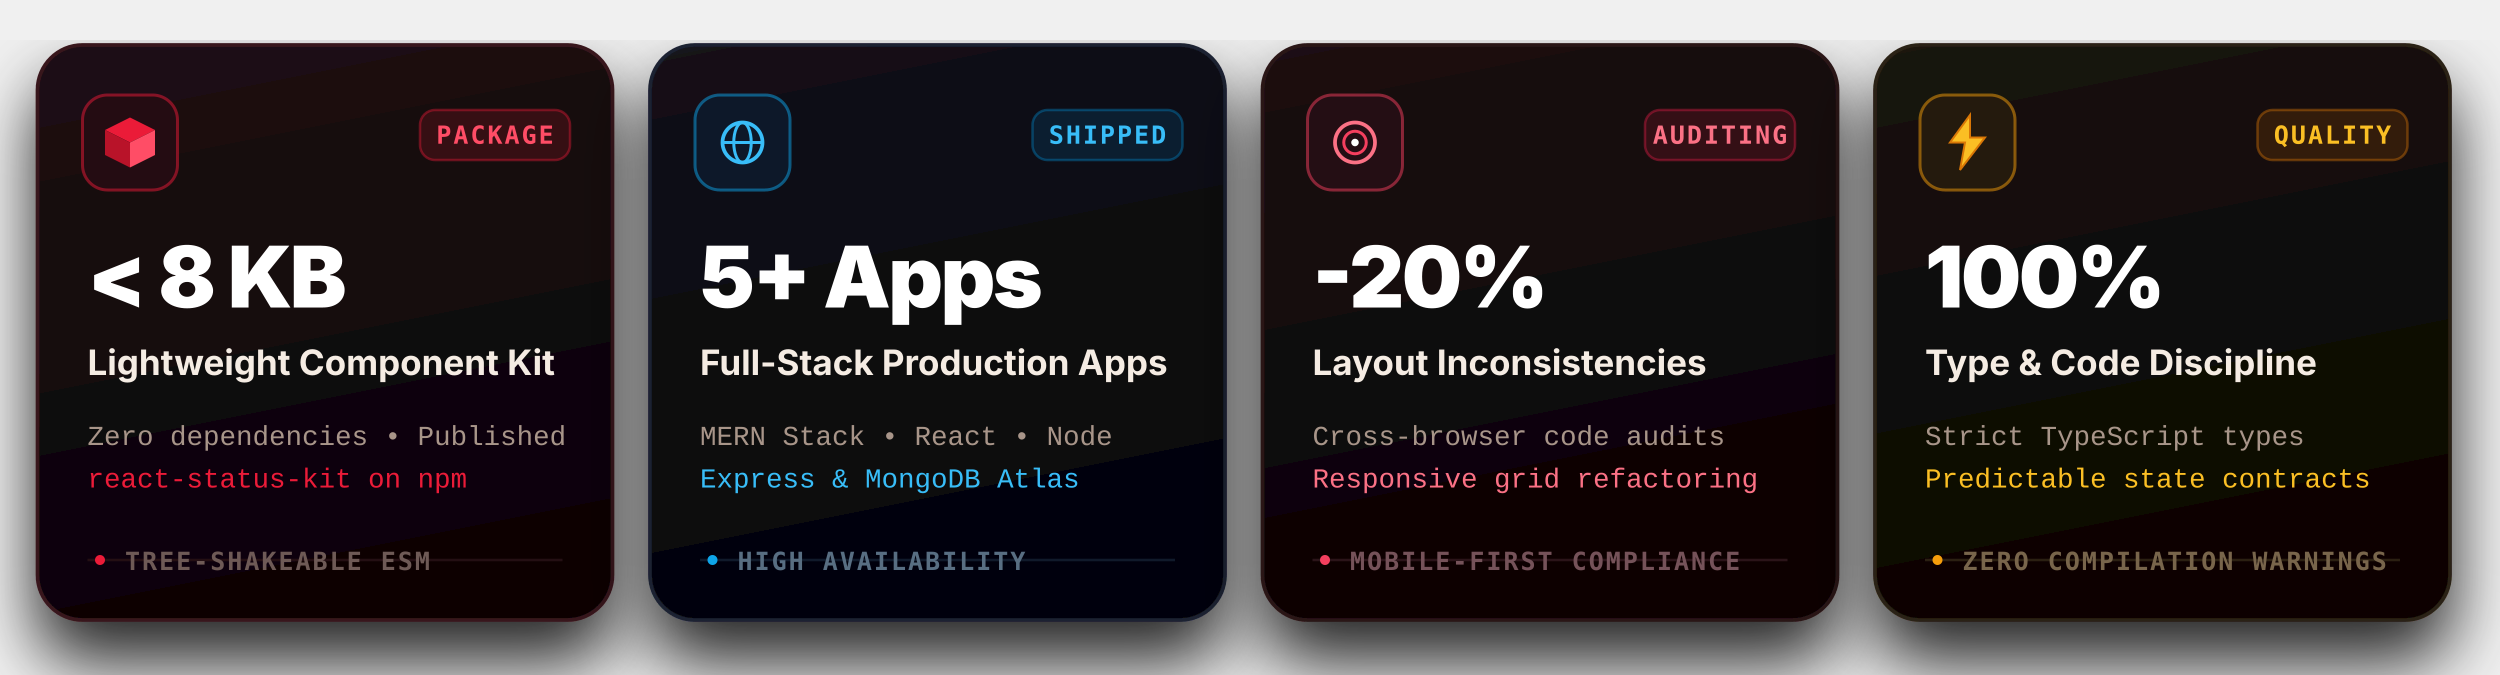
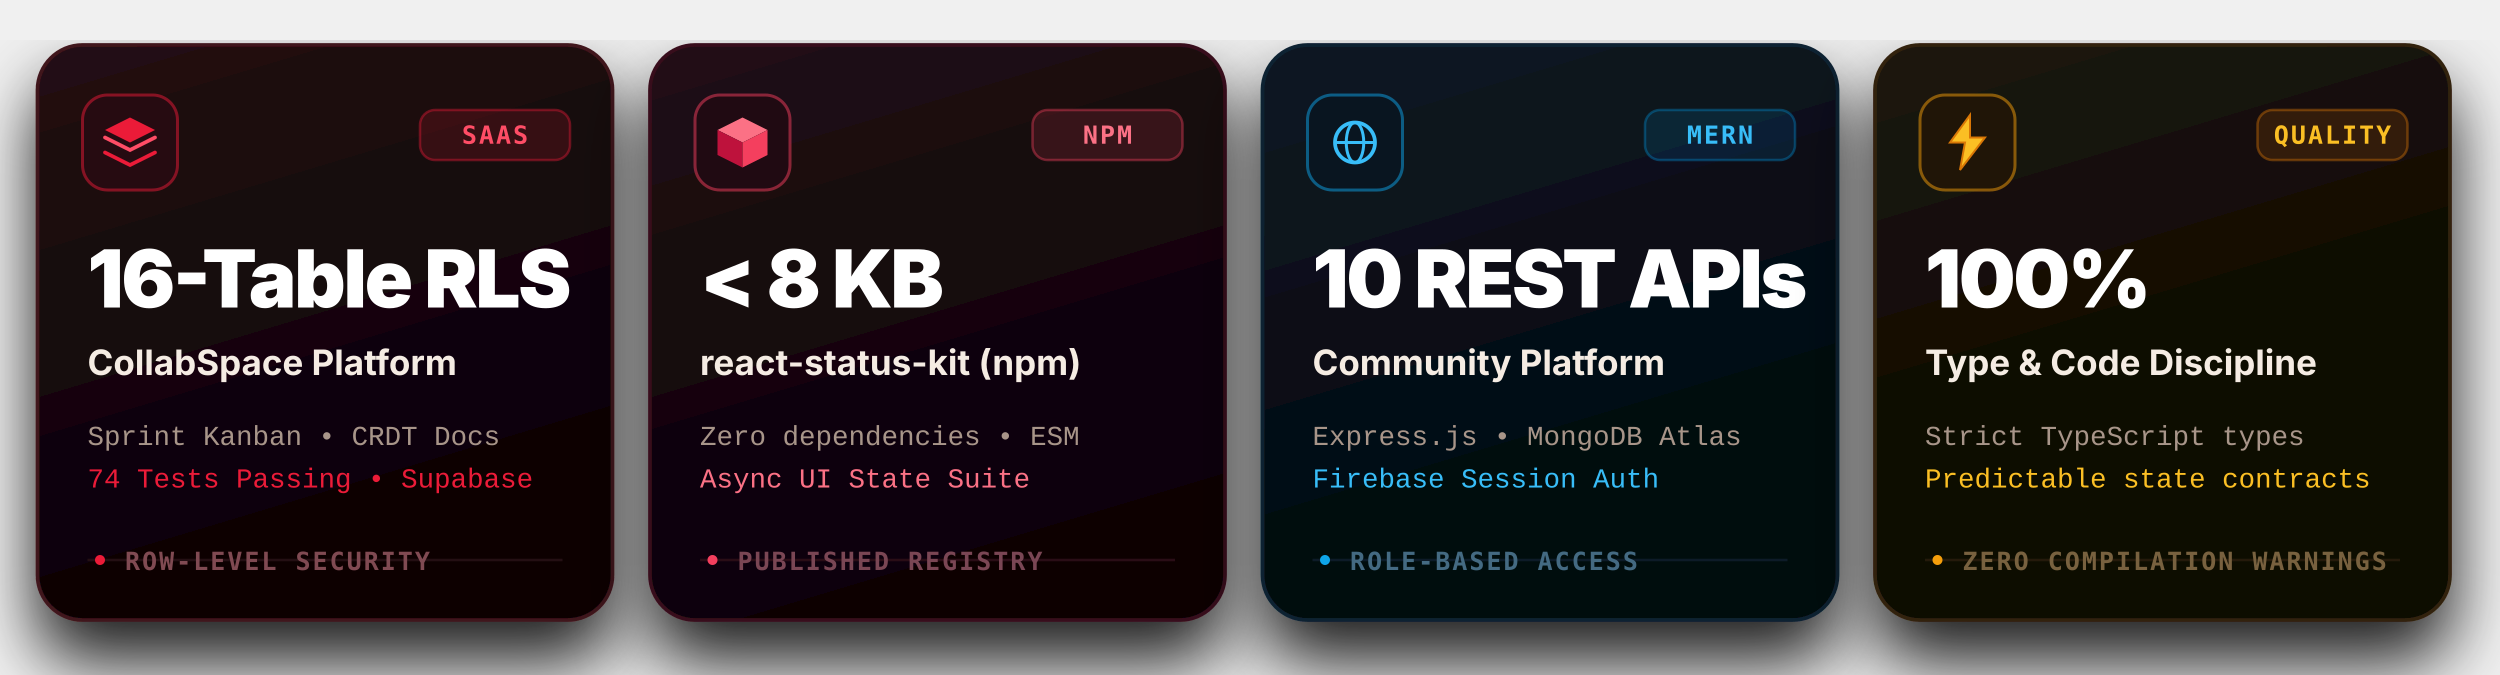
<svg xmlns="http://www.w3.org/2000/svg" viewBox="0 0 1000 270" width="100%" height="100%">
  <defs>
-     <linearGradient id="cardGrad1" x1="0" y1="0" x2="0.2" y2="1">
-       <stop offset="0%" stop-color="#1f0f14" />
-       <stop offset="50%" stop-color="#13080b" />
-       <stop offset="100%" stop-color="#0a0406" />
+     <linearGradient id="cardGrad1" x1="0" y1="0" x2="0.3" y2="1">
+       <stop offset="0%" stop-color="#240c13" />
+       <stop offset="50%" stop-color="#14070a" />
+       <stop offset="100%" stop-color="#0a0305" />
    </linearGradient>
-     <linearGradient id="cardGrad2" x1="0" y1="0" x2="0.2" y2="1">
-       <stop offset="0%" stop-color="#14121a" />
-       <stop offset="50%" stop-color="#0a0a10" />
-       <stop offset="100%" stop-color="#050508" />
+     <linearGradient id="cardGrad2" x1="0" y1="0" x2="0.3" y2="1">
+       <stop offset="0%" stop-color="#220e16" />
+       <stop offset="50%" stop-color="#14070c" />
+       <stop offset="100%" stop-color="#090306" />
    </linearGradient>
-     <linearGradient id="cardGrad3" x1="0" y1="0" x2="0.2" y2="1">
-       <stop offset="0%" stop-color="#1c1012" />
-       <stop offset="50%" stop-color="#11090a" />
-       <stop offset="100%" stop-color="#080304" />
+     <linearGradient id="cardGrad3" x1="0" y1="0" x2="0.3" y2="1">
+       <stop offset="0%" stop-color="#0c1824" />
+       <stop offset="50%" stop-color="#070f17" />
+       <stop offset="100%" stop-color="#04080c" />
    </linearGradient>
-     <linearGradient id="cardGrad4" x1="0" y1="0" x2="0.2" y2="1">
-       <stop offset="0%" stop-color="#1a140f" />
-       <stop offset="50%" stop-color="#0f0b08" />
-       <stop offset="100%" stop-color="#080503" />
+     <linearGradient id="cardGrad4" x1="0" y1="0" x2="0.3" y2="1">
+       <stop offset="0%" stop-color="#1c160a" />
+       <stop offset="50%" stop-color="#120e06" />
+       <stop offset="100%" stop-color="#0a0703" />
    </linearGradient>
-     <linearGradient id="rimRed" x1="0" y1="0" x2="1" y2="0">
-       <stop offset="0%" stop-color="#ff3355" stop-opacity="0.9" />
-       <stop offset="50%" stop-color="#eb1b38" stop-opacity="0.4" />
+     <linearGradient id="rimCrimson" x1="0" y1="0" x2="1" y2="0">
+       <stop offset="0%" stop-color="#ff2647" stop-opacity="0.95" />
+       <stop offset="50%" stop-color="#eb1b38" stop-opacity="0.5" />
      <stop offset="100%" stop-color="#800b1a" stop-opacity="0.1" />
    </linearGradient>
+     <linearGradient id="rimRose" x1="0" y1="0" x2="1" y2="0">
+       <stop offset="0%" stop-color="#fb7185" stop-opacity="0.95" />
+       <stop offset="50%" stop-color="#e11d48" stop-opacity="0.5" />
+       <stop offset="100%" stop-color="#881337" stop-opacity="0.1" />
+     </linearGradient>
    <linearGradient id="rimCyan" x1="0" y1="0" x2="1" y2="0">
-       <stop offset="0%" stop-color="#38bdf8" stop-opacity="0.9" />
-       <stop offset="50%" stop-color="#0284c7" stop-opacity="0.4" />
+       <stop offset="0%" stop-color="#38bdf8" stop-opacity="0.95" />
+       <stop offset="50%" stop-color="#0284c7" stop-opacity="0.5" />
      <stop offset="100%" stop-color="#0369a1" stop-opacity="0.1" />
    </linearGradient>
-     <linearGradient id="rimRose" x1="0" y1="0" x2="1" y2="0">
-       <stop offset="0%" stop-color="#fb7185" stop-opacity="0.9" />
-       <stop offset="50%" stop-color="#e11d48" stop-opacity="0.4" />
-       <stop offset="100%" stop-color="#881337" stop-opacity="0.1" />
-     </linearGradient>
    <linearGradient id="rimAmber" x1="0" y1="0" x2="1" y2="0">
-       <stop offset="0%" stop-color="#fbbf24" stop-opacity="0.9" />
-       <stop offset="50%" stop-color="#d97706" stop-opacity="0.4" />
+       <stop offset="0%" stop-color="#fbbf24" stop-opacity="0.95" />
+       <stop offset="50%" stop-color="#d97706" stop-opacity="0.5" />
      <stop offset="100%" stop-color="#78350f" stop-opacity="0.1" />
    </linearGradient>
-     <radialGradient id="glowRed" cx="50%" cy="50%" r="50%">
-       <stop offset="0%" stop-color="#eb1b38" stop-opacity="0.35" />
+     <radialGradient id="glowCrimson" cx="50%" cy="50%" r="50%">
+       <stop offset="0%" stop-color="#eb1b38" stop-opacity="0.32" />
      <stop offset="100%" stop-color="#eb1b38" stop-opacity="0" />
    </radialGradient>
+     <radialGradient id="glowRose" cx="50%" cy="50%" r="50%">
+       <stop offset="0%" stop-color="#e11d48" stop-opacity="0.30" />
+       <stop offset="100%" stop-color="#e11d48" stop-opacity="0" />
+     </radialGradient>
    <radialGradient id="glowCyan" cx="50%" cy="50%" r="50%">
-       <stop offset="0%" stop-color="#0284c7" stop-opacity="0.3" />
+       <stop offset="0%" stop-color="#0284c7" stop-opacity="0.28" />
      <stop offset="100%" stop-color="#0284c7" stop-opacity="0" />
    </radialGradient>
-     <radialGradient id="glowRose" cx="50%" cy="50%" r="50%">
-       <stop offset="0%" stop-color="#e11d48" stop-opacity="0.3" />
-       <stop offset="100%" stop-color="#e11d48" stop-opacity="0" />
-     </radialGradient>
    <radialGradient id="glowAmber" cx="50%" cy="50%" r="50%">
-       <stop offset="0%" stop-color="#d97706" stop-opacity="0.3" />
+       <stop offset="0%" stop-color="#d97706" stop-opacity="0.28" />
      <stop offset="100%" stop-color="#d97706" stop-opacity="0" />
    </radialGradient>
    <filter id="cardShadow" x="-15%" y="-15%" width="130%" height="140%">
-       <feDropShadow dx="0" dy="16" stdDeviation="14" flood-color="#000000" flood-opacity="0.85" />
+       <feDropShadow dx="0" dy="16" stdDeviation="14" flood-color="#000000" flood-opacity="0.88" />
    </filter>
  </defs>
  <style>
-     .card-wrap {
-       transform-origin: center;
-       transition: transform 0.3s ease;
-     }
    @keyframes float1 {
      0%, 100% { transform: translateY(0px); }
      50% { transform: translateY(-7px); }
    }
    @keyframes float2 {
      0%, 100% { transform: translateY(-5px); }
      50% { transform: translateY(2px); }
    }
    @keyframes float3 {
      0%, 100% { transform: translateY(1px); }
      50% { transform: translateY(-6px); }
    }
    @keyframes float4 {
      0%, 100% { transform: translateY(-4px); }
      50% { transform: translateY(3px); }
    }
    .f-1 { animation: float1 4.8s ease-in-out infinite; }
    .f-2 { animation: float2 5.2s ease-in-out infinite 0.6s; }
    .f-3 { animation: float3 4.6s ease-in-out infinite 1.2s; }
    .f-4 { animation: float4 5.0s ease-in-out infinite 1.8s; }
    .title-txt { font-family: -apple-system, BlinkMacSystemFont, 'Segoe UI', 'Inter', sans-serif; font-weight: 900; }
    .sub-txt { font-family: -apple-system, BlinkMacSystemFont, 'Segoe UI', 'Inter', sans-serif; font-weight: 700; }
    .body-txt { font-family: 'JetBrains Mono', 'Fira Code', 'Courier New', monospace; font-weight: 500; }
    .badge-txt { font-family: 'JetBrains Mono', monospace; font-weight: 700; font-size: 10px; letter-spacing: 0.08em; }
  </style>
-   <g class="card-wrap f-1" transform="translate(15, 18)">
-     <circle cx="115" cy="115" r="95" fill="url(#glowRed)" />
-     <rect x="0" y="0" width="230" height="230" rx="18" fill="url(#cardGrad1)" stroke="#38151c" stroke-width="1.5" filter="url(#cardShadow)" />
-     <path d="M 18 0 L 212 0" stroke="url(#rimRed)" stroke-width="2.5" stroke-linecap="round" />
-     <g transform="translate(18, 20)">
-       <rect x="0" y="0" width="38" height="38" rx="10" fill="#240c12" stroke="#eb1b38" stroke-opacity="0.5" stroke-width="1.2" />
-       <path d="M 19 9 L 29 14 L 19 19 L 9 14 Z" fill="#eb1b38" />
-       <path d="M 9 14 L 19 19 L 19 29 L 9 24 Z" fill="#b91329" />
-       <path d="M 29 14 L 19 19 L 19 29 L 29 24 Z" fill="#ff4d66" />
-       <rect x="135" y="6" width="60" height="20" rx="6" fill="#eb1b38" fill-opacity="0.15" stroke="#eb1b38" stroke-opacity="0.4" stroke-width="1" />
-       <text x="165" y="19.5" text-anchor="middle" fill="#ff4d66" class="badge-txt">PACKAGE</text>
+   <g transform="translate(15, 18)">
+     <g class="f-1">
+       <circle cx="115" cy="115" r="95" fill="url(#glowCrimson)" />
+       <rect x="0" y="0" width="230" height="230" rx="18" fill="url(#cardGrad1)" stroke="#3f131a" stroke-width="1.5" filter="url(#cardShadow)" />
+       <path d="M 18 0 L 212 0" stroke="url(#rimCrimson)" stroke-width="2.5" stroke-linecap="round" />
+       <g transform="translate(18, 20)">
+         <rect x="0" y="0" width="38" height="38" rx="10" fill="#260b11" stroke="#eb1b38" stroke-opacity="0.5" stroke-width="1.2" />
+         <path d="M 19 9 L 29 14 L 19 19 L 9 14 Z" fill="#eb1b38" />
+         <path d="M 9 17 L 19 22 L 29 17" fill="none" stroke="#ff4d66" stroke-width="1.5" stroke-linecap="round" />
+         <path d="M 9 23 L 19 28 L 29 23" fill="none" stroke="#eb1b38" stroke-width="1.5" stroke-linecap="round" />
+         <rect x="135" y="6" width="60" height="20" rx="6" fill="#eb1b38" fill-opacity="0.15" stroke="#eb1b38" stroke-opacity="0.4" stroke-width="1" />
+         <text x="165" y="19.5" text-anchor="middle" fill="#ff4d66" class="badge-txt">SAAS</text>
+       </g>
+       <text x="20" y="105" fill="#ffffff" class="title-txt" font-size="32" letter-spacing="-0.03em">16-Table RLS</text>
+       <text x="20" y="132" fill="#f5ece3" class="sub-txt" font-size="14">CollabSpace Platform</text>
+       <text x="20" y="160" fill="#a89589" class="body-txt" font-size="11">Sprint Kanban • CRDT Docs</text>
+       <text x="20" y="177" fill="#eb1b38" class="body-txt" font-size="11" font-weight="700">74 Tests Passing • Supabase</text>
+       <line x1="20" y1="206" x2="210" y2="206" stroke="#240f13" stroke-width="1" />
+       <circle cx="25" cy="206" r="2" fill="#eb1b38" />
+       <text x="35" y="210" fill="#804a52" class="badge-txt" font-size="9">ROW-LEVEL SECURITY</text>
    </g>
-     <text x="20" y="105" fill="#ffffff" class="title-txt" font-size="34" letter-spacing="-0.03em">&lt; 8 KB</text>
-     <text x="20" y="132" fill="#f5ece3" class="sub-txt" font-size="14">Lightweight Component Kit</text>
-     <text x="20" y="160" fill="#a89589" class="body-txt" font-size="11">Zero dependencies • Published</text>
-     <text x="20" y="177" fill="#eb1b38" class="body-txt" font-size="11" font-weight="700">react-status-kit on npm</text>
-     <line x1="20" y1="206" x2="210" y2="206" stroke="#240f13" stroke-width="1" />
-     <circle cx="25" cy="206" r="2" fill="#eb1b38" />
-     <text x="35" y="210" fill="#6e5a56" class="badge-txt" font-size="9">TREE-SHAKEABLE ESM</text>
  </g>
-   <g class="card-wrap f-2" transform="translate(260, 18)">
-     <circle cx="115" cy="115" r="95" fill="url(#glowCyan)" />
-     <rect x="0" y="0" width="230" height="230" rx="18" fill="url(#cardGrad2)" stroke="#1a2030" stroke-width="1.5" filter="url(#cardShadow)" />
-     <path d="M 18 0 L 212 0" stroke="url(#rimCyan)" stroke-width="2.5" stroke-linecap="round" />
-     <g transform="translate(18, 20)">
-       <rect x="0" y="0" width="38" height="38" rx="10" fill="#0d1829" stroke="#0ea5e9" stroke-opacity="0.5" stroke-width="1.2" />
-       <circle cx="19" cy="19" r="8" fill="none" stroke="#38bdf8" stroke-width="1.5" />
-       <ellipse cx="19" cy="19" rx="3.5" ry="8" fill="none" stroke="#38bdf8" stroke-width="1.2" />
-       <line x1="11" y1="19" x2="27" y2="19" stroke="#38bdf8" stroke-width="1.2" />
-       <rect x="135" y="6" width="60" height="20" rx="6" fill="#0284c7" fill-opacity="0.15" stroke="#0284c7" stroke-opacity="0.4" stroke-width="1" />
-       <text x="165" y="19.5" text-anchor="middle" fill="#38bdf8" class="badge-txt">SHIPPED</text>
+   <g transform="translate(260, 18)">
+     <g class="f-2">
+       <circle cx="115" cy="115" r="95" fill="url(#glowRose)" />
+       <rect x="0" y="0" width="230" height="230" rx="18" fill="url(#cardGrad2)" stroke="#38101a" stroke-width="1.5" filter="url(#cardShadow)" />
+       <path d="M 18 0 L 212 0" stroke="url(#rimRose)" stroke-width="2.5" stroke-linecap="round" />
+       <g transform="translate(18, 20)">
+         <rect x="0" y="0" width="38" height="38" rx="10" fill="#200a12" stroke="#f43f5e" stroke-opacity="0.5" stroke-width="1.2" />
+         <path d="M 19 9 L 29 14 L 19 19 L 9 14 Z" fill="#fb7185" />
+         <path d="M 9 14 L 19 19 L 19 29 L 9 24 Z" fill="#be123c" />
+         <path d="M 29 14 L 19 19 L 19 29 L 29 24 Z" fill="#f43f5e" />
+         <rect x="135" y="6" width="60" height="20" rx="6" fill="#f43f5e" fill-opacity="0.15" stroke="#f43f5e" stroke-opacity="0.4" stroke-width="1" />
+         <text x="165" y="19.5" text-anchor="middle" fill="#fb7185" class="badge-txt">NPM</text>
+       </g>
+       <text x="20" y="105" fill="#ffffff" class="title-txt" font-size="32" letter-spacing="-0.03em">&lt; 8 KB</text>
+       <text x="20" y="132" fill="#f5ece3" class="sub-txt" font-size="14">react-status-kit (npm)</text>
+       <text x="20" y="160" fill="#a89589" class="body-txt" font-size="11">Zero dependencies • ESM</text>
+       <text x="20" y="177" fill="#fb7185" class="body-txt" font-size="11" font-weight="700">Async UI State Suite</text>
+       <line x1="20" y1="206" x2="210" y2="206" stroke="#2a0d16" stroke-width="1" />
+       <circle cx="25" cy="206" r="2" fill="#f43f5e" />
+       <text x="35" y="210" fill="#7a4654" class="badge-txt" font-size="9">PUBLISHED REGISTRY</text>
    </g>
-     <text x="20" y="105" fill="#ffffff" class="title-txt" font-size="34" letter-spacing="-0.03em">5+ Apps</text>
-     <text x="20" y="132" fill="#f5ece3" class="sub-txt" font-size="14">Full-Stack Production Apps</text>
-     <text x="20" y="160" fill="#a89589" class="body-txt" font-size="11">MERN Stack • React • Node</text>
-     <text x="20" y="177" fill="#38bdf8" class="body-txt" font-size="11" font-weight="700">Express &amp; MongoDB Atlas</text>
-     <line x1="20" y1="206" x2="210" y2="206" stroke="#101a2b" stroke-width="1" />
-     <circle cx="25" cy="206" r="2" fill="#0ea5e9" />
-     <text x="35" y="210" fill="#586e82" class="badge-txt" font-size="9">HIGH AVAILABILITY</text>
  </g>
-   <g class="card-wrap f-3" transform="translate(505, 18)">
-     <circle cx="115" cy="115" r="95" fill="url(#glowRose)" />
-     <rect x="0" y="0" width="230" height="230" rx="18" fill="url(#cardGrad3)" stroke="#2b1419" stroke-width="1.5" filter="url(#cardShadow)" />
-     <path d="M 18 0 L 212 0" stroke="url(#rimRose)" stroke-width="2.5" stroke-linecap="round" />
-     <g transform="translate(18, 20)">
-       <rect x="0" y="0" width="38" height="38" rx="10" fill="#240e14" stroke="#f43f5e" stroke-opacity="0.5" stroke-width="1.2" />
-       <circle cx="19" cy="19" r="8" fill="none" stroke="#fb7185" stroke-width="1.5" />
-       <circle cx="19" cy="19" r="4.5" fill="none" stroke="#f43f5e" stroke-width="1.2" />
-       <circle cx="19" cy="19" r="1.5" fill="#ffffff" />
-       <rect x="135" y="6" width="60" height="20" rx="6" fill="#e11d48" fill-opacity="0.15" stroke="#e11d48" stroke-opacity="0.4" stroke-width="1" />
-       <text x="165" y="19.5" text-anchor="middle" fill="#fb7185" class="badge-txt">AUDITING</text>
+   <g transform="translate(505, 18)">
+     <g class="f-3">
+       <circle cx="115" cy="115" r="95" fill="url(#glowCyan)" />
+       <rect x="0" y="0" width="230" height="230" rx="18" fill="url(#cardGrad3)" stroke="#112433" stroke-width="1.5" filter="url(#cardShadow)" />
+       <path d="M 18 0 L 212 0" stroke="url(#rimCyan)" stroke-width="2.5" stroke-linecap="round" />
+       <g transform="translate(18, 20)">
+         <rect x="0" y="0" width="38" height="38" rx="10" fill="#091520" stroke="#0ea5e9" stroke-opacity="0.5" stroke-width="1.2" />
+         <circle cx="19" cy="19" r="8" fill="none" stroke="#38bdf8" stroke-width="1.5" />
+         <ellipse cx="19" cy="19" rx="3.5" ry="8" fill="none" stroke="#38bdf8" stroke-width="1.2" />
+         <line x1="11" y1="19" x2="27" y2="19" stroke="#38bdf8" stroke-width="1.2" />
+         <rect x="135" y="6" width="60" height="20" rx="6" fill="#0284c7" fill-opacity="0.15" stroke="#0284c7" stroke-opacity="0.4" stroke-width="1" />
+         <text x="165" y="19.5" text-anchor="middle" fill="#38bdf8" class="badge-txt">MERN</text>
+       </g>
+       <text x="20" y="105" fill="#ffffff" class="title-txt" font-size="32" letter-spacing="-0.03em">10 REST APIs</text>
+       <text x="20" y="132" fill="#f5ece3" class="sub-txt" font-size="14">Community Platform</text>
+       <text x="20" y="160" fill="#a89589" class="body-txt" font-size="11">Express.js • MongoDB Atlas</text>
+       <text x="20" y="177" fill="#38bdf8" class="body-txt" font-size="11" font-weight="700">Firebase Session Auth</text>
+       <line x1="20" y1="206" x2="210" y2="206" stroke="#0d1b28" stroke-width="1" />
+       <circle cx="25" cy="206" r="2" fill="#0ea5e9" />
+       <text x="35" y="210" fill="#446a82" class="badge-txt" font-size="9">ROLE-BASED ACCESS</text>
    </g>
-     <text x="20" y="105" fill="#ffffff" class="title-txt" font-size="34" letter-spacing="-0.03em">-20%</text>
-     <text x="20" y="132" fill="#f5ece3" class="sub-txt" font-size="14">Layout Inconsistencies</text>
-     <text x="20" y="160" fill="#a89589" class="body-txt" font-size="11">Cross-browser code audits</text>
-     <text x="20" y="177" fill="#fb7185" class="body-txt" font-size="11" font-weight="700">Responsive grid refactoring</text>
-     <line x1="20" y1="206" x2="210" y2="206" stroke="#2b1419" stroke-width="1" />
-     <circle cx="25" cy="206" r="2" fill="#f43f5e" />
-     <text x="35" y="210" fill="#755259" class="badge-txt" font-size="9">MOBILE-FIRST COMPLIANCE</text>
  </g>
-   <g class="card-wrap f-4" transform="translate(750, 18)">
-     <circle cx="115" cy="115" r="95" fill="url(#glowAmber)" />
-     <rect x="0" y="0" width="230" height="230" rx="18" fill="url(#cardGrad4)" stroke="#2b2012" stroke-width="1.5" filter="url(#cardShadow)" />
-     <path d="M 18 0 L 212 0" stroke="url(#rimAmber)" stroke-width="2.5" stroke-linecap="round" />
-     <g transform="translate(18, 20)">
-       <rect x="0" y="0" width="38" height="38" rx="10" fill="#241a0d" stroke="#f59e0b" stroke-opacity="0.5" stroke-width="1.2" />
-       <path d="M 20 8 L 12 19 L 18 19 L 16 30 L 26 17 L 20 17 Z" fill="#fbbf24" stroke="#d97706" stroke-width="0.8" />
-       <rect x="135" y="6" width="60" height="20" rx="6" fill="#d97706" fill-opacity="0.15" stroke="#d97706" stroke-opacity="0.4" stroke-width="1" />
-       <text x="165" y="19.5" text-anchor="middle" fill="#fbbf24" class="badge-txt">QUALITY</text>
+   <g transform="translate(750, 18)">
+     <g class="f-4">
+       <circle cx="115" cy="115" r="95" fill="url(#glowAmber)" />
+       <rect x="0" y="0" width="230" height="230" rx="18" fill="url(#cardGrad4)" stroke="#31220f" stroke-width="1.5" filter="url(#cardShadow)" />
+       <path d="M 18 0 L 212 0" stroke="url(#rimAmber)" stroke-width="2.5" stroke-linecap="round" />
+       <g transform="translate(18, 20)">
+         <rect x="0" y="0" width="38" height="38" rx="10" fill="#201507" stroke="#f59e0b" stroke-opacity="0.5" stroke-width="1.2" />
+         <path d="M 20 8 L 12 19 L 18 19 L 16 30 L 26 17 L 20 17 Z" fill="#fbbf24" stroke="#d97706" stroke-width="0.8" />
+         <rect x="135" y="6" width="60" height="20" rx="6" fill="#d97706" fill-opacity="0.15" stroke="#d97706" stroke-opacity="0.4" stroke-width="1" />
+         <text x="165" y="19.5" text-anchor="middle" fill="#fbbf24" class="badge-txt">QUALITY</text>
+       </g>
+       <text x="20" y="105" fill="#ffffff" class="title-txt" font-size="32" letter-spacing="-0.03em">100%</text>
+       <text x="20" y="132" fill="#f5ece3" class="sub-txt" font-size="14">Type &amp; Code Discipline</text>
+       <text x="20" y="160" fill="#a89589" class="body-txt" font-size="11">Strict TypeScript types</text>
+       <text x="20" y="177" fill="#fbbf24" class="body-txt" font-size="11" font-weight="700">Predictable state contracts</text>
+       <line x1="20" y1="206" x2="210" y2="206" stroke="#251a0b" stroke-width="1" />
+       <circle cx="25" cy="206" r="2" fill="#f59e0b" />
+       <text x="35" y="210" fill="#78613f" class="badge-txt" font-size="9">ZERO COMPILATION WARNINGS</text>
    </g>
-     <text x="20" y="105" fill="#ffffff" class="title-txt" font-size="34" letter-spacing="-0.03em">100%</text>
-     <text x="20" y="132" fill="#f5ece3" class="sub-txt" font-size="14">Type &amp; Code Discipline</text>
-     <text x="20" y="160" fill="#a89589" class="body-txt" font-size="11">Strict TypeScript types</text>
-     <text x="20" y="177" fill="#fbbf24" class="body-txt" font-size="11" font-weight="700">Predictable state contracts</text>
-     <line x1="20" y1="206" x2="210" y2="206" stroke="#2b2012" stroke-width="1" />
-     <circle cx="25" cy="206" r="2" fill="#f59e0b" />
-     <text x="35" y="210" fill="#78654b" class="badge-txt" font-size="9">ZERO COMPILATION WARNINGS</text>
  </g>
</svg>
